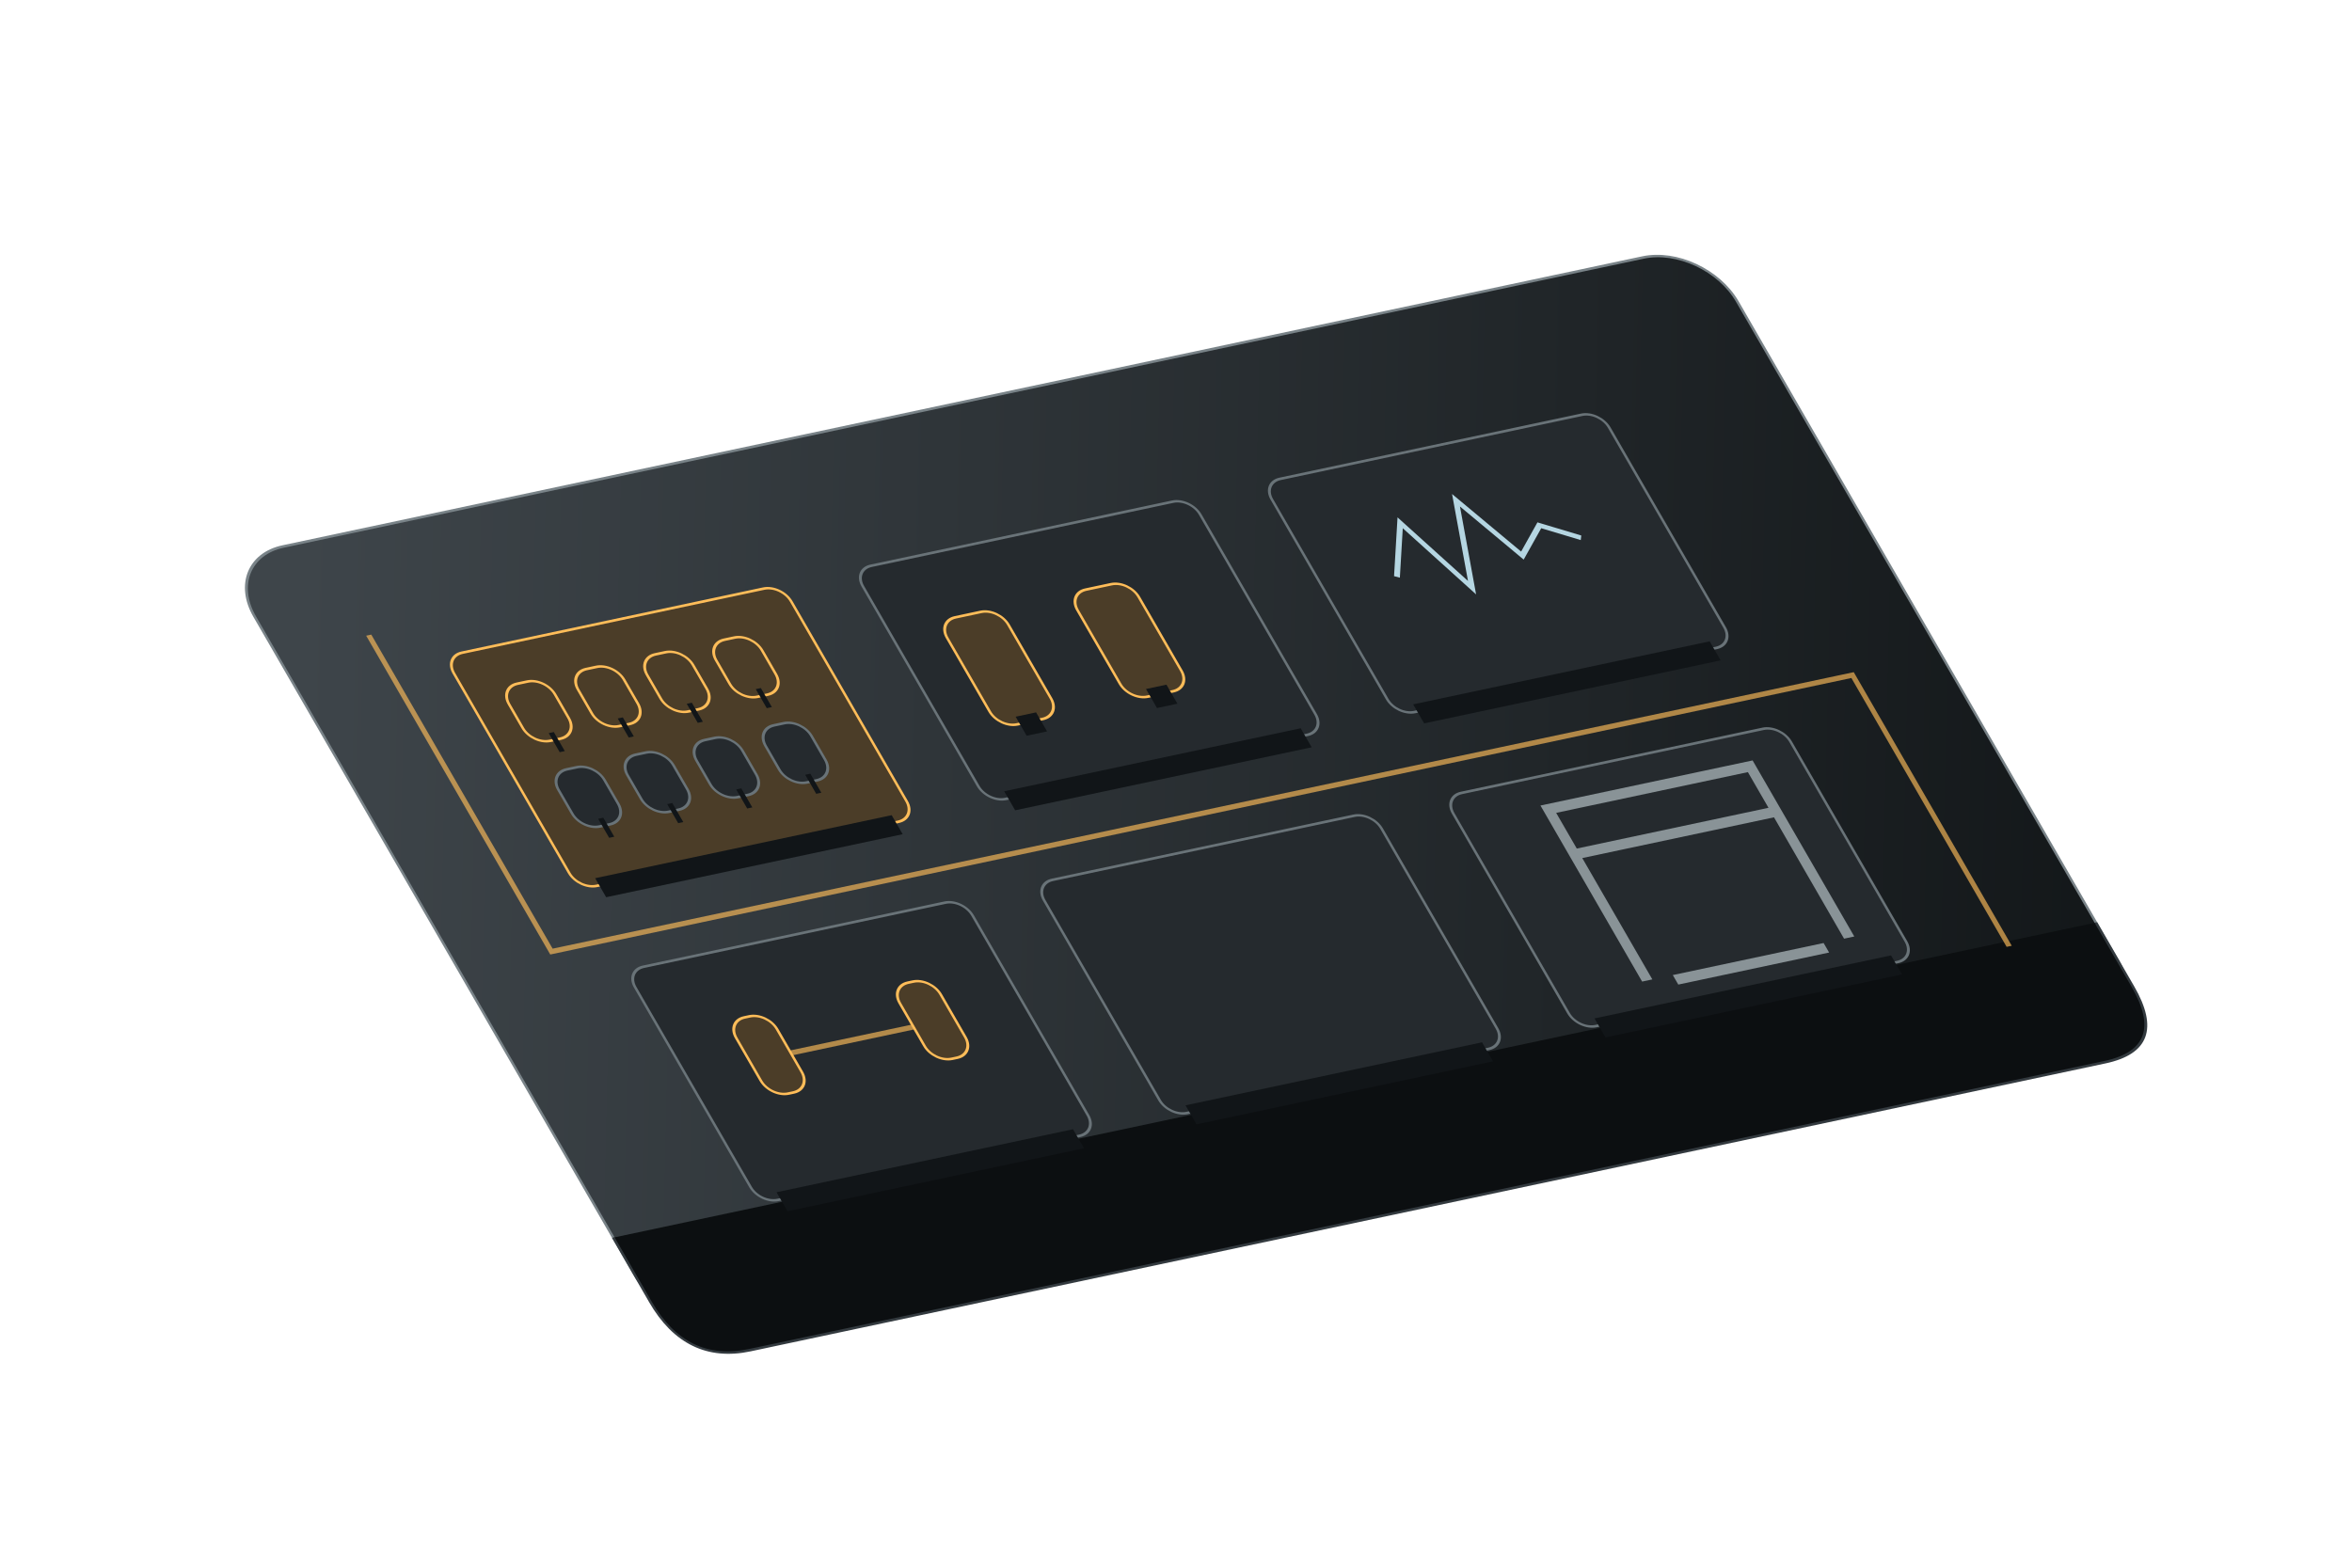
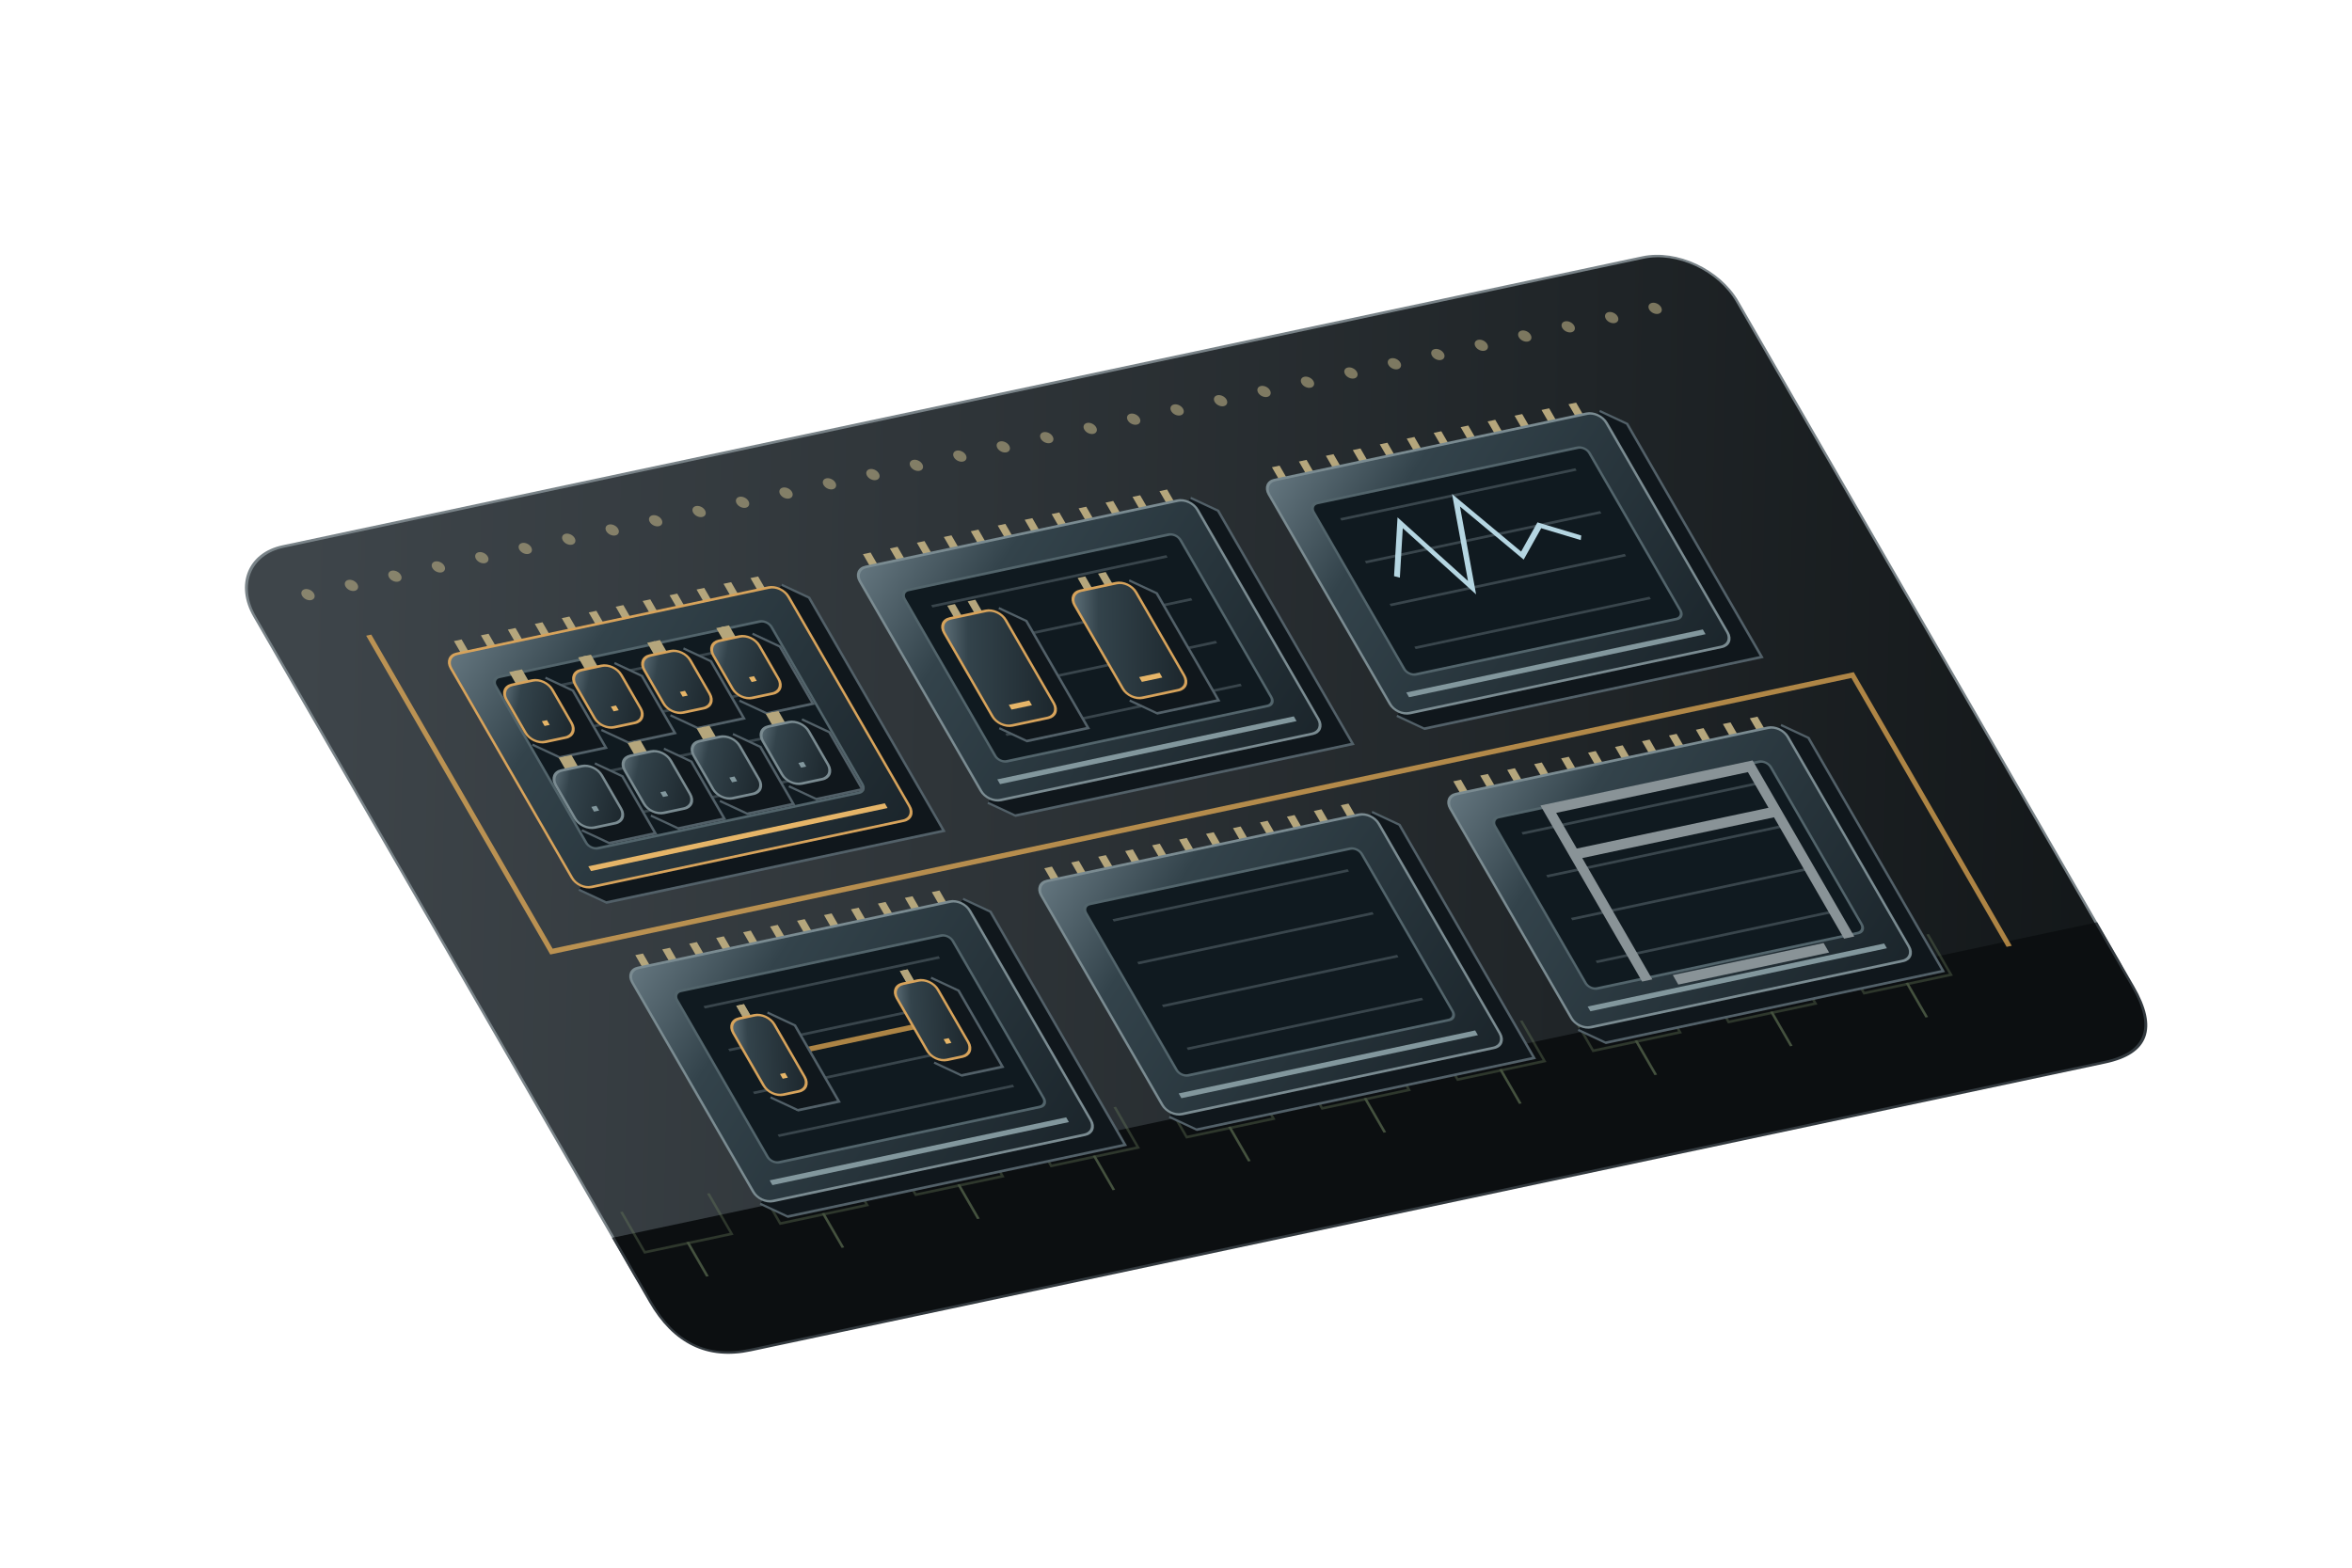
<svg xmlns="http://www.w3.org/2000/svg" viewBox="0 0 900 600" fill="none">
  <defs>
    <linearGradient id="board" x1="180" y1="160" x2="750" y2="480" gradientUnits="userSpaceOnUse">
      <stop stop-color="#3e454a" />
      <stop offset="1" stop-color="#111517" />
+     </linearGradient>
+     <linearGradient id="component" x1="0" y1="0" x2="1" y2="1">
+       <stop stop-color="#657780" />
+       <stop offset=".25" stop-color="#33434b" />
+       <stop offset="1" stop-color="#1b252b" />
    </linearGradient>
    <linearGradient id="signal">
      <stop stop-color="#ffbd59" />
      <stop offset="1" stop-color="#b5d6e2" />
    </linearGradient>
  </defs>
  <g transform="translate(450 295) rotate(-12) skewX(18) translate(-450 -295)">
    <rect x="160" y="140" width="580" height="325" rx="24" fill="url(#board)" stroke="#798388" />
    <path d="M160 425V452Q160 478 185 478H715Q740 478 740 452V425" fill="#0c0f11" stroke="#333a3f" />
-     <rect x="218" y="194" width="132" height="98" rx="7" fill="#4b3d28" stroke="#ffbd59" />
-     <path d="M226 293h116" stroke="#111518" stroke-width="8" />
-     <rect x="378" y="194" width="132" height="98" rx="7" fill="#252a2e" stroke="#697378" />
-     <path d="M386 293h116" stroke="#111518" stroke-width="8" />
-     <rect x="538" y="194" width="132" height="98" rx="7" fill="#252a2e" stroke="#697378" />
-     <path d="M546 293h116" stroke="#111518" stroke-width="8" />
-     <rect x="218" y="326" width="132" height="98" rx="7" fill="#252a2e" stroke="#697378" />
-     <path d="M226 425h116" stroke="#111518" stroke-width="8" />
-     <rect x="378" y="326" width="132" height="98" rx="7" fill="#252a2e" stroke="#697378" />
-     <path d="M386 425h116" stroke="#111518" stroke-width="8" />
-     <rect x="538" y="326" width="132" height="98" rx="7" fill="#252a2e" stroke="#697378" />
-     <path d="M546 425h116" stroke="#111518" stroke-width="8" />
+     <circle cx="183" cy="160" r="2.3" fill="#b9ad84" opacity=".6" />
+     <circle cx="200" cy="160" r="2.3" fill="#b9ad84" opacity=".6" />
+     <circle cx="217" cy="160" r="2.3" fill="#b9ad84" opacity=".6" />
+     <circle cx="234" cy="160" r="2.3" fill="#b9ad84" opacity=".6" />
+     <circle cx="251" cy="160" r="2.3" fill="#b9ad84" opacity=".6" />
+     <circle cx="268" cy="160" r="2.3" fill="#b9ad84" opacity=".6" />
+     <circle cx="285" cy="160" r="2.3" fill="#b9ad84" opacity=".6" />
+     <circle cx="302" cy="160" r="2.3" fill="#b9ad84" opacity=".6" />
+     <circle cx="319" cy="160" r="2.3" fill="#b9ad84" opacity=".6" />
+     <circle cx="336" cy="160" r="2.3" fill="#b9ad84" opacity=".6" />
+     <circle cx="353" cy="160" r="2.3" fill="#b9ad84" opacity=".6" />
+     <circle cx="370" cy="160" r="2.3" fill="#b9ad84" opacity=".6" />
+     <circle cx="387" cy="160" r="2.3" fill="#b9ad84" opacity=".6" />
+     <circle cx="404" cy="160" r="2.3" fill="#b9ad84" opacity=".6" />
+     <circle cx="421" cy="160" r="2.3" fill="#b9ad84" opacity=".6" />
+     <circle cx="438" cy="160" r="2.3" fill="#b9ad84" opacity=".6" />
+     <circle cx="455" cy="160" r="2.3" fill="#b9ad84" opacity=".6" />
+     <circle cx="472" cy="160" r="2.3" fill="#b9ad84" opacity=".6" />
+     <circle cx="489" cy="160" r="2.3" fill="#b9ad84" opacity=".6" />
+     <circle cx="506" cy="160" r="2.3" fill="#b9ad84" opacity=".6" />
+     <circle cx="523" cy="160" r="2.3" fill="#b9ad84" opacity=".6" />
+     <circle cx="540" cy="160" r="2.3" fill="#b9ad84" opacity=".6" />
+     <circle cx="557" cy="160" r="2.3" fill="#b9ad84" opacity=".6" />
+     <circle cx="574" cy="160" r="2.3" fill="#b9ad84" opacity=".6" />
+     <circle cx="591" cy="160" r="2.3" fill="#b9ad84" opacity=".6" />
+     <circle cx="608" cy="160" r="2.3" fill="#b9ad84" opacity=".6" />
+     <circle cx="625" cy="160" r="2.3" fill="#b9ad84" opacity=".6" />
+     <circle cx="642" cy="160" r="2.3" fill="#b9ad84" opacity=".6" />
+     <circle cx="659" cy="160" r="2.3" fill="#b9ad84" opacity=".6" />
+     <circle cx="676" cy="160" r="2.3" fill="#b9ad84" opacity=".6" />
+     <circle cx="693" cy="160" r="2.3" fill="#b9ad84" opacity=".6" />
+     <circle cx="710" cy="160" r="2.3" fill="#b9ad84" opacity=".6" />
+     <path d="M185 447v-14h-17v-17" stroke="#6c805e" opacity=".35" />
+     <path d="M238 447v-14h-17v-17" stroke="#6c805e" opacity=".35" />
+     <path d="M291 447v-14h-17v-17" stroke="#6c805e" opacity=".35" />
+     <path d="M344 447v-14h-17v-17" stroke="#6c805e" opacity=".35" />
+     <path d="M397 447v-14h-17v-17" stroke="#6c805e" opacity=".35" />
+     <path d="M450 447v-14h-17v-17" stroke="#6c805e" opacity=".35" />
+     <path d="M503 447v-14h-17v-17" stroke="#6c805e" opacity=".35" />
+     <path d="M556 447v-14h-17v-17" stroke="#6c805e" opacity=".35" />
+     <path d="M609 447v-14h-17v-17" stroke="#6c805e" opacity=".35" />
+     <path d="M662 447v-14h-17v-17" stroke="#6c805e" opacity=".35" />
+     <path d="M185 447v-14h17v-17" stroke="#6c805e" opacity=".35" />
+     <path d="M238 447v-14h17v-17" stroke="#6c805e" opacity=".35" />
+     <path d="M291 447v-14h17v-17" stroke="#6c805e" opacity=".35" />
+     <path d="M344 447v-14h17v-17" stroke="#6c805e" opacity=".35" />
+     <path d="M397 447v-14h17v-17" stroke="#6c805e" opacity=".35" />
+     <path d="M450 447v-14h17v-17" stroke="#6c805e" opacity=".35" />
+     <path d="M503 447v-14h17v-17" stroke="#6c805e" opacity=".35" />
+     <path d="M556 447v-14h17v-17" stroke="#6c805e" opacity=".35" />
+     <path d="M609 447v-14h17v-17" stroke="#6c805e" opacity=".35" />
+     <path d="M662 447v-14h17v-17" stroke="#6c805e" opacity=".35" />
+     <path d="M226 189v5M226 292v7" stroke="#b5a67c" stroke-width="3" />
+     <path d="M236.545 189v5M236.545 292v7" stroke="#b5a67c" stroke-width="3" />
+     <path d="M247.091 189v5M247.091 292v7" stroke="#b5a67c" stroke-width="3" />
+     <path d="M257.636 189v5M257.636 292v7" stroke="#b5a67c" stroke-width="3" />
+     <path d="M268.182 189v5M268.182 292v7" stroke="#b5a67c" stroke-width="3" />
+     <path d="M278.727 189v5M278.727 292v7" stroke="#b5a67c" stroke-width="3" />
+     <path d="M289.273 189v5M289.273 292v7" stroke="#b5a67c" stroke-width="3" />
+     <path d="M299.818 189v5M299.818 292v7" stroke="#b5a67c" stroke-width="3" />
+     <path d="M310.364 189v5M310.364 292v7" stroke="#b5a67c" stroke-width="3" />
+     <path d="M320.909 189v5M320.909 292v7" stroke="#b5a67c" stroke-width="3" />
+     <path d="M331.455 189v5M331.455 292v7" stroke="#b5a67c" stroke-width="3" />
+     <path d="M342 189v5M342 292v7" stroke="#b5a67c" stroke-width="3" />
+     <path d="M218 292l7 7h132v-98l-7-7" fill="#10171c" stroke="#526068" />
+     <rect x="218" y="194" width="132" height="98" rx="5" fill="url(#component)" stroke="#d7a35b" />
+     <rect x="230" y="206" width="108" height="72" rx="3" fill="#101a20" stroke="#52646b" />
+     <path d="M238 214h92" stroke="#6b7b80" opacity=".45" />
+     <path d="M238 232h92" stroke="#6b7b80" opacity=".45" />
+     <path d="M238 250h92" stroke="#6b7b80" opacity=".45" />
+     <path d="M238 268h92" stroke="#6b7b80" opacity=".45" />
+     <path d="M226 285h116" stroke="#e6b568" stroke-width="2" />
+     <path d="M386 189v5M386 292v7" stroke="#b5a67c" stroke-width="3" />
+     <path d="M396.545 189v5M396.545 292v7" stroke="#b5a67c" stroke-width="3" />
+     <path d="M407.091 189v5M407.091 292v7" stroke="#b5a67c" stroke-width="3" />
+     <path d="M417.636 189v5M417.636 292v7" stroke="#b5a67c" stroke-width="3" />
+     <path d="M428.182 189v5M428.182 292v7" stroke="#b5a67c" stroke-width="3" />
+     <path d="M438.727 189v5M438.727 292v7" stroke="#b5a67c" stroke-width="3" />
+     <path d="M449.273 189v5M449.273 292v7" stroke="#b5a67c" stroke-width="3" />
+     <path d="M459.818 189v5M459.818 292v7" stroke="#b5a67c" stroke-width="3" />
+     <path d="M470.364 189v5M470.364 292v7" stroke="#b5a67c" stroke-width="3" />
+     <path d="M480.909 189v5M480.909 292v7" stroke="#b5a67c" stroke-width="3" />
+     <path d="M491.455 189v5M491.455 292v7" stroke="#b5a67c" stroke-width="3" />
+     <path d="M502 189v5M502 292v7" stroke="#b5a67c" stroke-width="3" />
+     <path d="M378 292l7 7h132v-98l-7-7" fill="#10171c" stroke="#526068" />
+     <rect x="378" y="194" width="132" height="98" rx="5" fill="url(#component)" stroke="#7a8b91" />
+     <rect x="390" y="206" width="108" height="72" rx="3" fill="#101a20" stroke="#52646b" />
+     <path d="M398 214h92" stroke="#6b7b80" opacity=".45" />
+     <path d="M398 232h92" stroke="#6b7b80" opacity=".45" />
+     <path d="M398 250h92" stroke="#6b7b80" opacity=".45" />
+     <path d="M398 268h92" stroke="#6b7b80" opacity=".45" />
+     <path d="M386 285h116" stroke="#82979d" stroke-width="2" />
+     <path d="M546 189v5M546 292v7" stroke="#b5a67c" stroke-width="3" />
+     <path d="M556.545 189v5M556.545 292v7" stroke="#b5a67c" stroke-width="3" />
+     <path d="M567.091 189v5M567.091 292v7" stroke="#b5a67c" stroke-width="3" />
+     <path d="M577.636 189v5M577.636 292v7" stroke="#b5a67c" stroke-width="3" />
+     <path d="M588.182 189v5M588.182 292v7" stroke="#b5a67c" stroke-width="3" />
+     <path d="M598.727 189v5M598.727 292v7" stroke="#b5a67c" stroke-width="3" />
+     <path d="M609.273 189v5M609.273 292v7" stroke="#b5a67c" stroke-width="3" />
+     <path d="M619.818 189v5M619.818 292v7" stroke="#b5a67c" stroke-width="3" />
+     <path d="M630.364 189v5M630.364 292v7" stroke="#b5a67c" stroke-width="3" />
+     <path d="M640.909 189v5M640.909 292v7" stroke="#b5a67c" stroke-width="3" />
+     <path d="M651.455 189v5M651.455 292v7" stroke="#b5a67c" stroke-width="3" />
+     <path d="M662 189v5M662 292v7" stroke="#b5a67c" stroke-width="3" />
+     <path d="M538 292l7 7h132v-98l-7-7" fill="#10171c" stroke="#526068" />
+     <rect x="538" y="194" width="132" height="98" rx="5" fill="url(#component)" stroke="#7a8b91" />
+     <rect x="550" y="206" width="108" height="72" rx="3" fill="#101a20" stroke="#52646b" />
+     <path d="M558 214h92" stroke="#6b7b80" opacity=".45" />
+     <path d="M558 232h92" stroke="#6b7b80" opacity=".45" />
+     <path d="M558 250h92" stroke="#6b7b80" opacity=".45" />
+     <path d="M558 268h92" stroke="#6b7b80" opacity=".45" />
+     <path d="M546 285h116" stroke="#82979d" stroke-width="2" />
+     <path d="M226 321v5M226 424v7" stroke="#b5a67c" stroke-width="3" />
+     <path d="M236.545 321v5M236.545 424v7" stroke="#b5a67c" stroke-width="3" />
+     <path d="M247.091 321v5M247.091 424v7" stroke="#b5a67c" stroke-width="3" />
+     <path d="M257.636 321v5M257.636 424v7" stroke="#b5a67c" stroke-width="3" />
+     <path d="M268.182 321v5M268.182 424v7" stroke="#b5a67c" stroke-width="3" />
+     <path d="M278.727 321v5M278.727 424v7" stroke="#b5a67c" stroke-width="3" />
+     <path d="M289.273 321v5M289.273 424v7" stroke="#b5a67c" stroke-width="3" />
+     <path d="M299.818 321v5M299.818 424v7" stroke="#b5a67c" stroke-width="3" />
+     <path d="M310.364 321v5M310.364 424v7" stroke="#b5a67c" stroke-width="3" />
+     <path d="M320.909 321v5M320.909 424v7" stroke="#b5a67c" stroke-width="3" />
+     <path d="M331.455 321v5M331.455 424v7" stroke="#b5a67c" stroke-width="3" />
+     <path d="M342 321v5M342 424v7" stroke="#b5a67c" stroke-width="3" />
+     <path d="M218 424l7 7h132v-98l-7-7" fill="#10171c" stroke="#526068" />
+     <rect x="218" y="326" width="132" height="98" rx="5" fill="url(#component)" stroke="#7a8b91" />
+     <rect x="230" y="338" width="108" height="72" rx="3" fill="#101a20" stroke="#52646b" />
+     <path d="M238 346h92" stroke="#6b7b80" opacity=".45" />
+     <path d="M238 364h92" stroke="#6b7b80" opacity=".45" />
+     <path d="M238 382h92" stroke="#6b7b80" opacity=".45" />
+     <path d="M238 400h92" stroke="#6b7b80" opacity=".45" />
+     <path d="M226 417h116" stroke="#82979d" stroke-width="2" />
+     <path d="M386 321v5M386 424v7" stroke="#b5a67c" stroke-width="3" />
+     <path d="M396.545 321v5M396.545 424v7" stroke="#b5a67c" stroke-width="3" />
+     <path d="M407.091 321v5M407.091 424v7" stroke="#b5a67c" stroke-width="3" />
+     <path d="M417.636 321v5M417.636 424v7" stroke="#b5a67c" stroke-width="3" />
+     <path d="M428.182 321v5M428.182 424v7" stroke="#b5a67c" stroke-width="3" />
+     <path d="M438.727 321v5M438.727 424v7" stroke="#b5a67c" stroke-width="3" />
+     <path d="M449.273 321v5M449.273 424v7" stroke="#b5a67c" stroke-width="3" />
+     <path d="M459.818 321v5M459.818 424v7" stroke="#b5a67c" stroke-width="3" />
+     <path d="M470.364 321v5M470.364 424v7" stroke="#b5a67c" stroke-width="3" />
+     <path d="M480.909 321v5M480.909 424v7" stroke="#b5a67c" stroke-width="3" />
+     <path d="M491.455 321v5M491.455 424v7" stroke="#b5a67c" stroke-width="3" />
+     <path d="M502 321v5M502 424v7" stroke="#b5a67c" stroke-width="3" />
+     <path d="M378 424l7 7h132v-98l-7-7" fill="#10171c" stroke="#526068" />
+     <rect x="378" y="326" width="132" height="98" rx="5" fill="url(#component)" stroke="#7a8b91" />
+     <rect x="390" y="338" width="108" height="72" rx="3" fill="#101a20" stroke="#52646b" />
+     <path d="M398 346h92" stroke="#6b7b80" opacity=".45" />
+     <path d="M398 364h92" stroke="#6b7b80" opacity=".45" />
+     <path d="M398 382h92" stroke="#6b7b80" opacity=".45" />
+     <path d="M398 400h92" stroke="#6b7b80" opacity=".45" />
+     <path d="M386 417h116" stroke="#82979d" stroke-width="2" />
+     <path d="M546 321v5M546 424v7" stroke="#b5a67c" stroke-width="3" />
+     <path d="M556.545 321v5M556.545 424v7" stroke="#b5a67c" stroke-width="3" />
+     <path d="M567.091 321v5M567.091 424v7" stroke="#b5a67c" stroke-width="3" />
+     <path d="M577.636 321v5M577.636 424v7" stroke="#b5a67c" stroke-width="3" />
+     <path d="M588.182 321v5M588.182 424v7" stroke="#b5a67c" stroke-width="3" />
+     <path d="M598.727 321v5M598.727 424v7" stroke="#b5a67c" stroke-width="3" />
+     <path d="M609.273 321v5M609.273 424v7" stroke="#b5a67c" stroke-width="3" />
+     <path d="M619.818 321v5M619.818 424v7" stroke="#b5a67c" stroke-width="3" />
+     <path d="M630.364 321v5M630.364 424v7" stroke="#b5a67c" stroke-width="3" />
+     <path d="M640.909 321v5M640.909 424v7" stroke="#b5a67c" stroke-width="3" />
+     <path d="M651.455 321v5M651.455 424v7" stroke="#b5a67c" stroke-width="3" />
+     <path d="M662 321v5M662 424v7" stroke="#b5a67c" stroke-width="3" />
+     <path d="M538 424l7 7h132v-98l-7-7" fill="#10171c" stroke="#526068" />
+     <rect x="538" y="326" width="132" height="98" rx="5" fill="url(#component)" stroke="#7a8b91" />
+     <rect x="550" y="338" width="108" height="72" rx="3" fill="#101a20" stroke="#52646b" />
+     <path d="M558 346h92" stroke="#6b7b80" opacity=".45" />
+     <path d="M558 364h92" stroke="#6b7b80" opacity=".45" />
+     <path d="M558 382h92" stroke="#6b7b80" opacity=".45" />
+     <path d="M558 400h92" stroke="#6b7b80" opacity=".45" />
+     <path d="M546 417h116" stroke="#82979d" stroke-width="2" />
    <path d="M196 180V313H705V427" stroke="#ffbd59" stroke-width="2" opacity=".65" />
    <path d="M566 240l12-20 12 30 12-34 12 26 12-10 12 8" stroke="#b5d6e2" stroke-width="2" />
-     <rect x="231" y="210" width="18" height="24" rx="7" fill="#4b3d28" stroke="#ffbd59" />
-     <path d="M239 235h2" stroke="#111518" stroke-width="8" />
-     <rect x="258" y="210" width="18" height="24" rx="7" fill="#4b3d28" stroke="#ffbd59" />
-     <path d="M266 235h2" stroke="#111518" stroke-width="8" />
-     <rect x="285" y="210" width="18" height="24" rx="7" fill="#4b3d28" stroke="#ffbd59" />
-     <path d="M293 235h2" stroke="#111518" stroke-width="8" />
-     <rect x="312" y="210" width="18" height="24" rx="7" fill="#4b3d28" stroke="#ffbd59" />
-     <path d="M320 235h2" stroke="#111518" stroke-width="8" />
-     <rect x="231" y="246" width="18" height="24" rx="7" fill="#252a2e" stroke="#697378" />
-     <path d="M239 271h2" stroke="#111518" stroke-width="8" />
-     <rect x="258" y="246" width="18" height="24" rx="7" fill="#252a2e" stroke="#697378" />
-     <path d="M266 271h2" stroke="#111518" stroke-width="8" />
-     <rect x="285" y="246" width="18" height="24" rx="7" fill="#252a2e" stroke="#697378" />
-     <path d="M293 271h2" stroke="#111518" stroke-width="8" />
-     <rect x="312" y="246" width="18" height="24" rx="7" fill="#252a2e" stroke="#697378" />
-     <path d="M320 271h2" stroke="#111518" stroke-width="8" />
+     <path d="M239 205v5M239 234v7" stroke="#b5a67c" stroke-width="3" />
+     <path d="M241 205v5M241 234v7" stroke="#b5a67c" stroke-width="3" />
+     <path d="M231 234l7 7h18v-24l-7-7" fill="#10171c" stroke="#526068" />
+     <rect x="231" y="210" width="18" height="24" rx="5" fill="url(#component)" stroke="#d7a35b" />
+     <path d="M239 227h2" stroke="#e6b568" stroke-width="2" />
+     <path d="M266 205v5M266 234v7" stroke="#b5a67c" stroke-width="3" />
+     <path d="M268 205v5M268 234v7" stroke="#b5a67c" stroke-width="3" />
+     <path d="M258 234l7 7h18v-24l-7-7" fill="#10171c" stroke="#526068" />
+     <rect x="258" y="210" width="18" height="24" rx="5" fill="url(#component)" stroke="#d7a35b" />
+     <path d="M266 227h2" stroke="#e6b568" stroke-width="2" />
+     <path d="M293 205v5M293 234v7" stroke="#b5a67c" stroke-width="3" />
+     <path d="M295 205v5M295 234v7" stroke="#b5a67c" stroke-width="3" />
+     <path d="M285 234l7 7h18v-24l-7-7" fill="#10171c" stroke="#526068" />
+     <rect x="285" y="210" width="18" height="24" rx="5" fill="url(#component)" stroke="#d7a35b" />
+     <path d="M293 227h2" stroke="#e6b568" stroke-width="2" />
+     <path d="M320 205v5M320 234v7" stroke="#b5a67c" stroke-width="3" />
+     <path d="M322 205v5M322 234v7" stroke="#b5a67c" stroke-width="3" />
+     <path d="M312 234l7 7h18v-24l-7-7" fill="#10171c" stroke="#526068" />
+     <rect x="312" y="210" width="18" height="24" rx="5" fill="url(#component)" stroke="#d7a35b" />
+     <path d="M320 227h2" stroke="#e6b568" stroke-width="2" />
+     <path d="M239 241v5M239 270v7" stroke="#b5a67c" stroke-width="3" />
+     <path d="M241 241v5M241 270v7" stroke="#b5a67c" stroke-width="3" />
+     <path d="M231 270l7 7h18v-24l-7-7" fill="#10171c" stroke="#526068" />
+     <rect x="231" y="246" width="18" height="24" rx="5" fill="url(#component)" stroke="#7a8b91" />
+     <path d="M239 263h2" stroke="#82979d" stroke-width="2" />
+     <path d="M266 241v5M266 270v7" stroke="#b5a67c" stroke-width="3" />
+     <path d="M268 241v5M268 270v7" stroke="#b5a67c" stroke-width="3" />
+     <path d="M258 270l7 7h18v-24l-7-7" fill="#10171c" stroke="#526068" />
+     <rect x="258" y="246" width="18" height="24" rx="5" fill="url(#component)" stroke="#7a8b91" />
+     <path d="M266 263h2" stroke="#82979d" stroke-width="2" />
+     <path d="M293 241v5M293 270v7" stroke="#b5a67c" stroke-width="3" />
+     <path d="M295 241v5M295 270v7" stroke="#b5a67c" stroke-width="3" />
+     <path d="M285 270l7 7h18v-24l-7-7" fill="#10171c" stroke="#526068" />
+     <rect x="285" y="246" width="18" height="24" rx="5" fill="url(#component)" stroke="#7a8b91" />
+     <path d="M293 263h2" stroke="#82979d" stroke-width="2" />
+     <path d="M320 241v5M320 270v7" stroke="#b5a67c" stroke-width="3" />
+     <path d="M322 241v5M322 270v7" stroke="#b5a67c" stroke-width="3" />
+     <path d="M312 270l7 7h18v-24l-7-7" fill="#10171c" stroke="#526068" />
+     <rect x="312" y="246" width="18" height="24" rx="5" fill="url(#component)" stroke="#7a8b91" />
+     <path d="M320 263h2" stroke="#82979d" stroke-width="2" />
    <path d="M252 370H307" stroke="#ffbd59" stroke-width="2" opacity=".65" />
-     <rect x="243" y="353" width="16" height="32" rx="7" fill="#4b3d28" stroke="#ffbd59" />
-     <path d="M251 386h0" stroke="#111518" stroke-width="8" />
-     <rect x="307" y="353" width="16" height="32" rx="7" fill="#4b3d28" stroke="#ffbd59" />
-     <path d="M315 386h0" stroke="#111518" stroke-width="8" />
-     <rect x="397" y="220" width="24" height="45" rx="7" fill="#4b3d28" stroke="#ffbd59" />
-     <path d="M405 266h8" stroke="#111518" stroke-width="8" />
-     <rect x="448" y="220" width="24" height="45" rx="7" fill="#4b3d28" stroke="#ffbd59" />
-     <path d="M456 266h8" stroke="#111518" stroke-width="8" />
+     <path d="M251 348v5M251 385v7" stroke="#b5a67c" stroke-width="3" />
+     <path d="M251 348v5M251 385v7" stroke="#b5a67c" stroke-width="3" />
+     <path d="M243 385l7 7h16v-32l-7-7" fill="#10171c" stroke="#526068" />
+     <rect x="243" y="353" width="16" height="32" rx="5" fill="url(#component)" stroke="#d7a35b" />
+     <path d="M251 378h2" stroke="#e6b568" stroke-width="2" />
+     <path d="M315 348v5M315 385v7" stroke="#b5a67c" stroke-width="3" />
+     <path d="M315 348v5M315 385v7" stroke="#b5a67c" stroke-width="3" />
+     <path d="M307 385l7 7h16v-32l-7-7" fill="#10171c" stroke="#526068" />
+     <rect x="307" y="353" width="16" height="32" rx="5" fill="url(#component)" stroke="#d7a35b" />
+     <path d="M315 378h2" stroke="#e6b568" stroke-width="2" />
+     <path d="M405 215v5M405 265v7" stroke="#b5a67c" stroke-width="3" />
+     <path d="M413 215v5M413 265v7" stroke="#b5a67c" stroke-width="3" />
+     <path d="M397 265l7 7h24v-45l-7-7" fill="#10171c" stroke="#526068" />
+     <rect x="397" y="220" width="24" height="45" rx="5" fill="url(#component)" stroke="#d7a35b" />
+     <path d="M405 258h8" stroke="#e6b568" stroke-width="2" />
+     <path d="M456 215v5M456 265v7" stroke="#b5a67c" stroke-width="3" />
+     <path d="M464 215v5M464 265v7" stroke="#b5a67c" stroke-width="3" />
+     <path d="M448 265l7 7h24v-45l-7-7" fill="#10171c" stroke="#526068" />
+     <rect x="448" y="220" width="24" height="45" rx="5" fill="url(#component)" stroke="#d7a35b" />
+     <path d="M456 258h8" stroke="#e6b568" stroke-width="2" />
    <path d="M572 411V339H651V411M572 358H651M582 413H641" stroke="#899397" stroke-width="4" />
  </g>
</svg>
